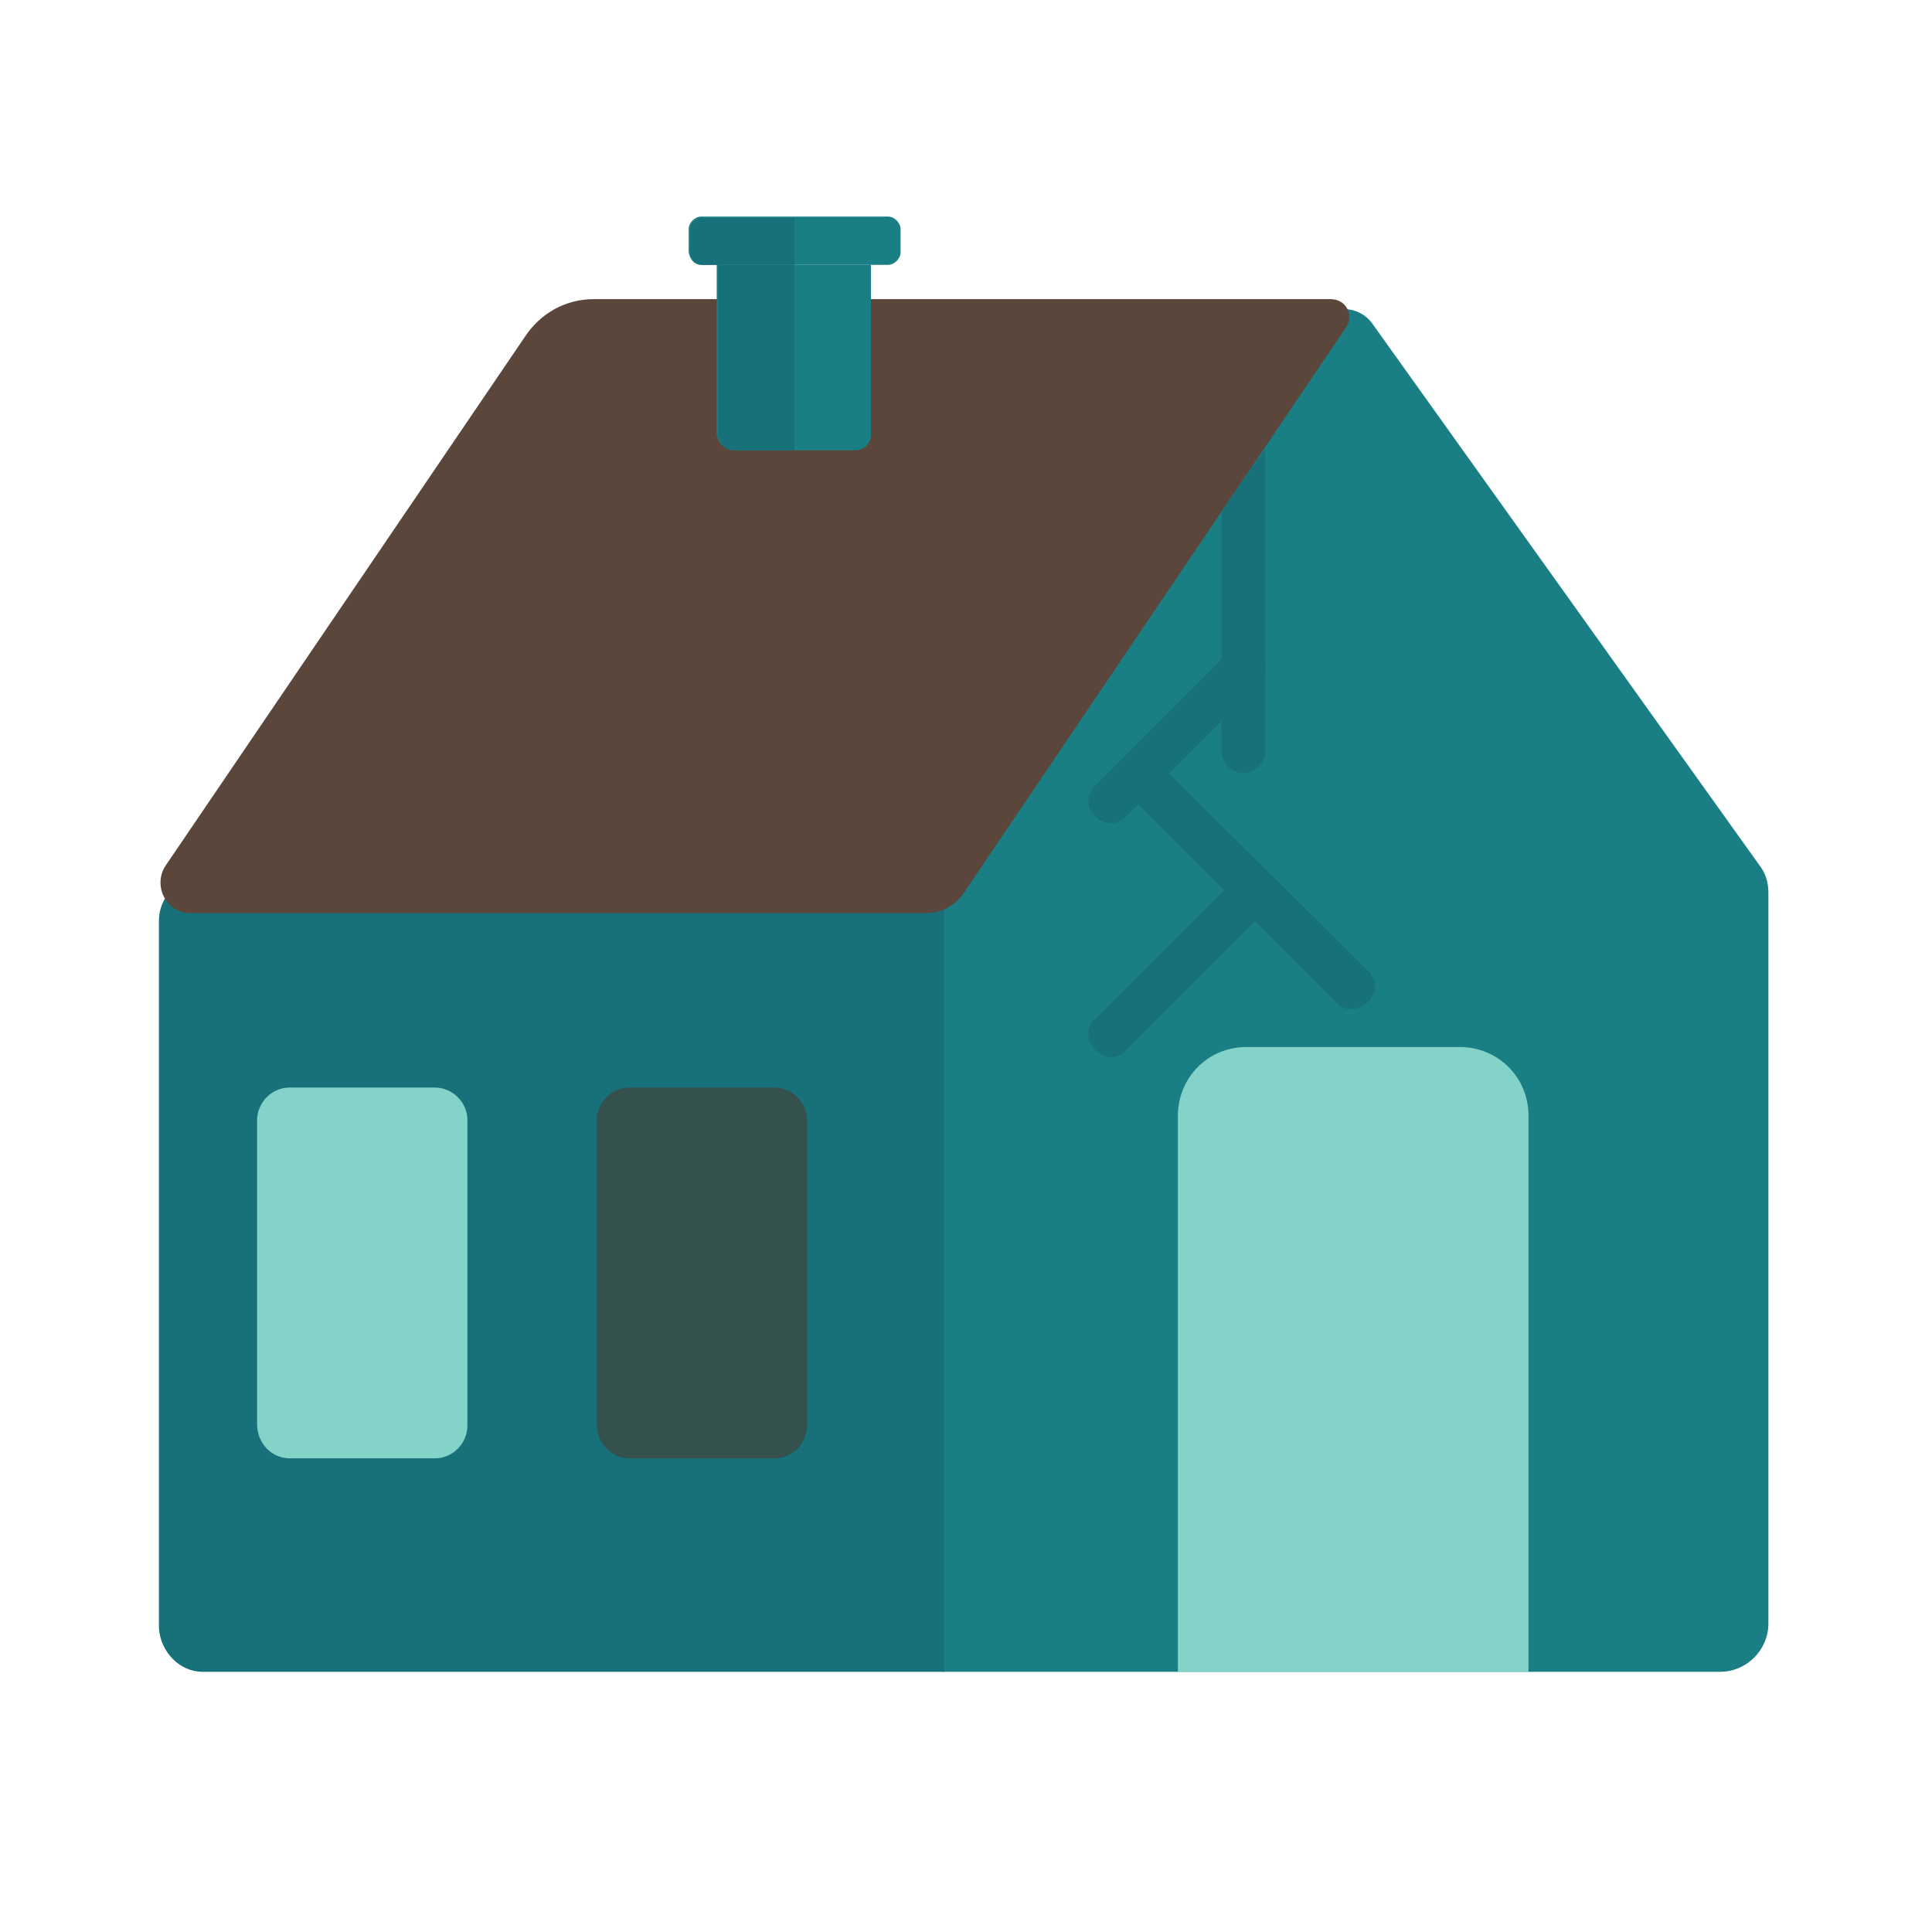
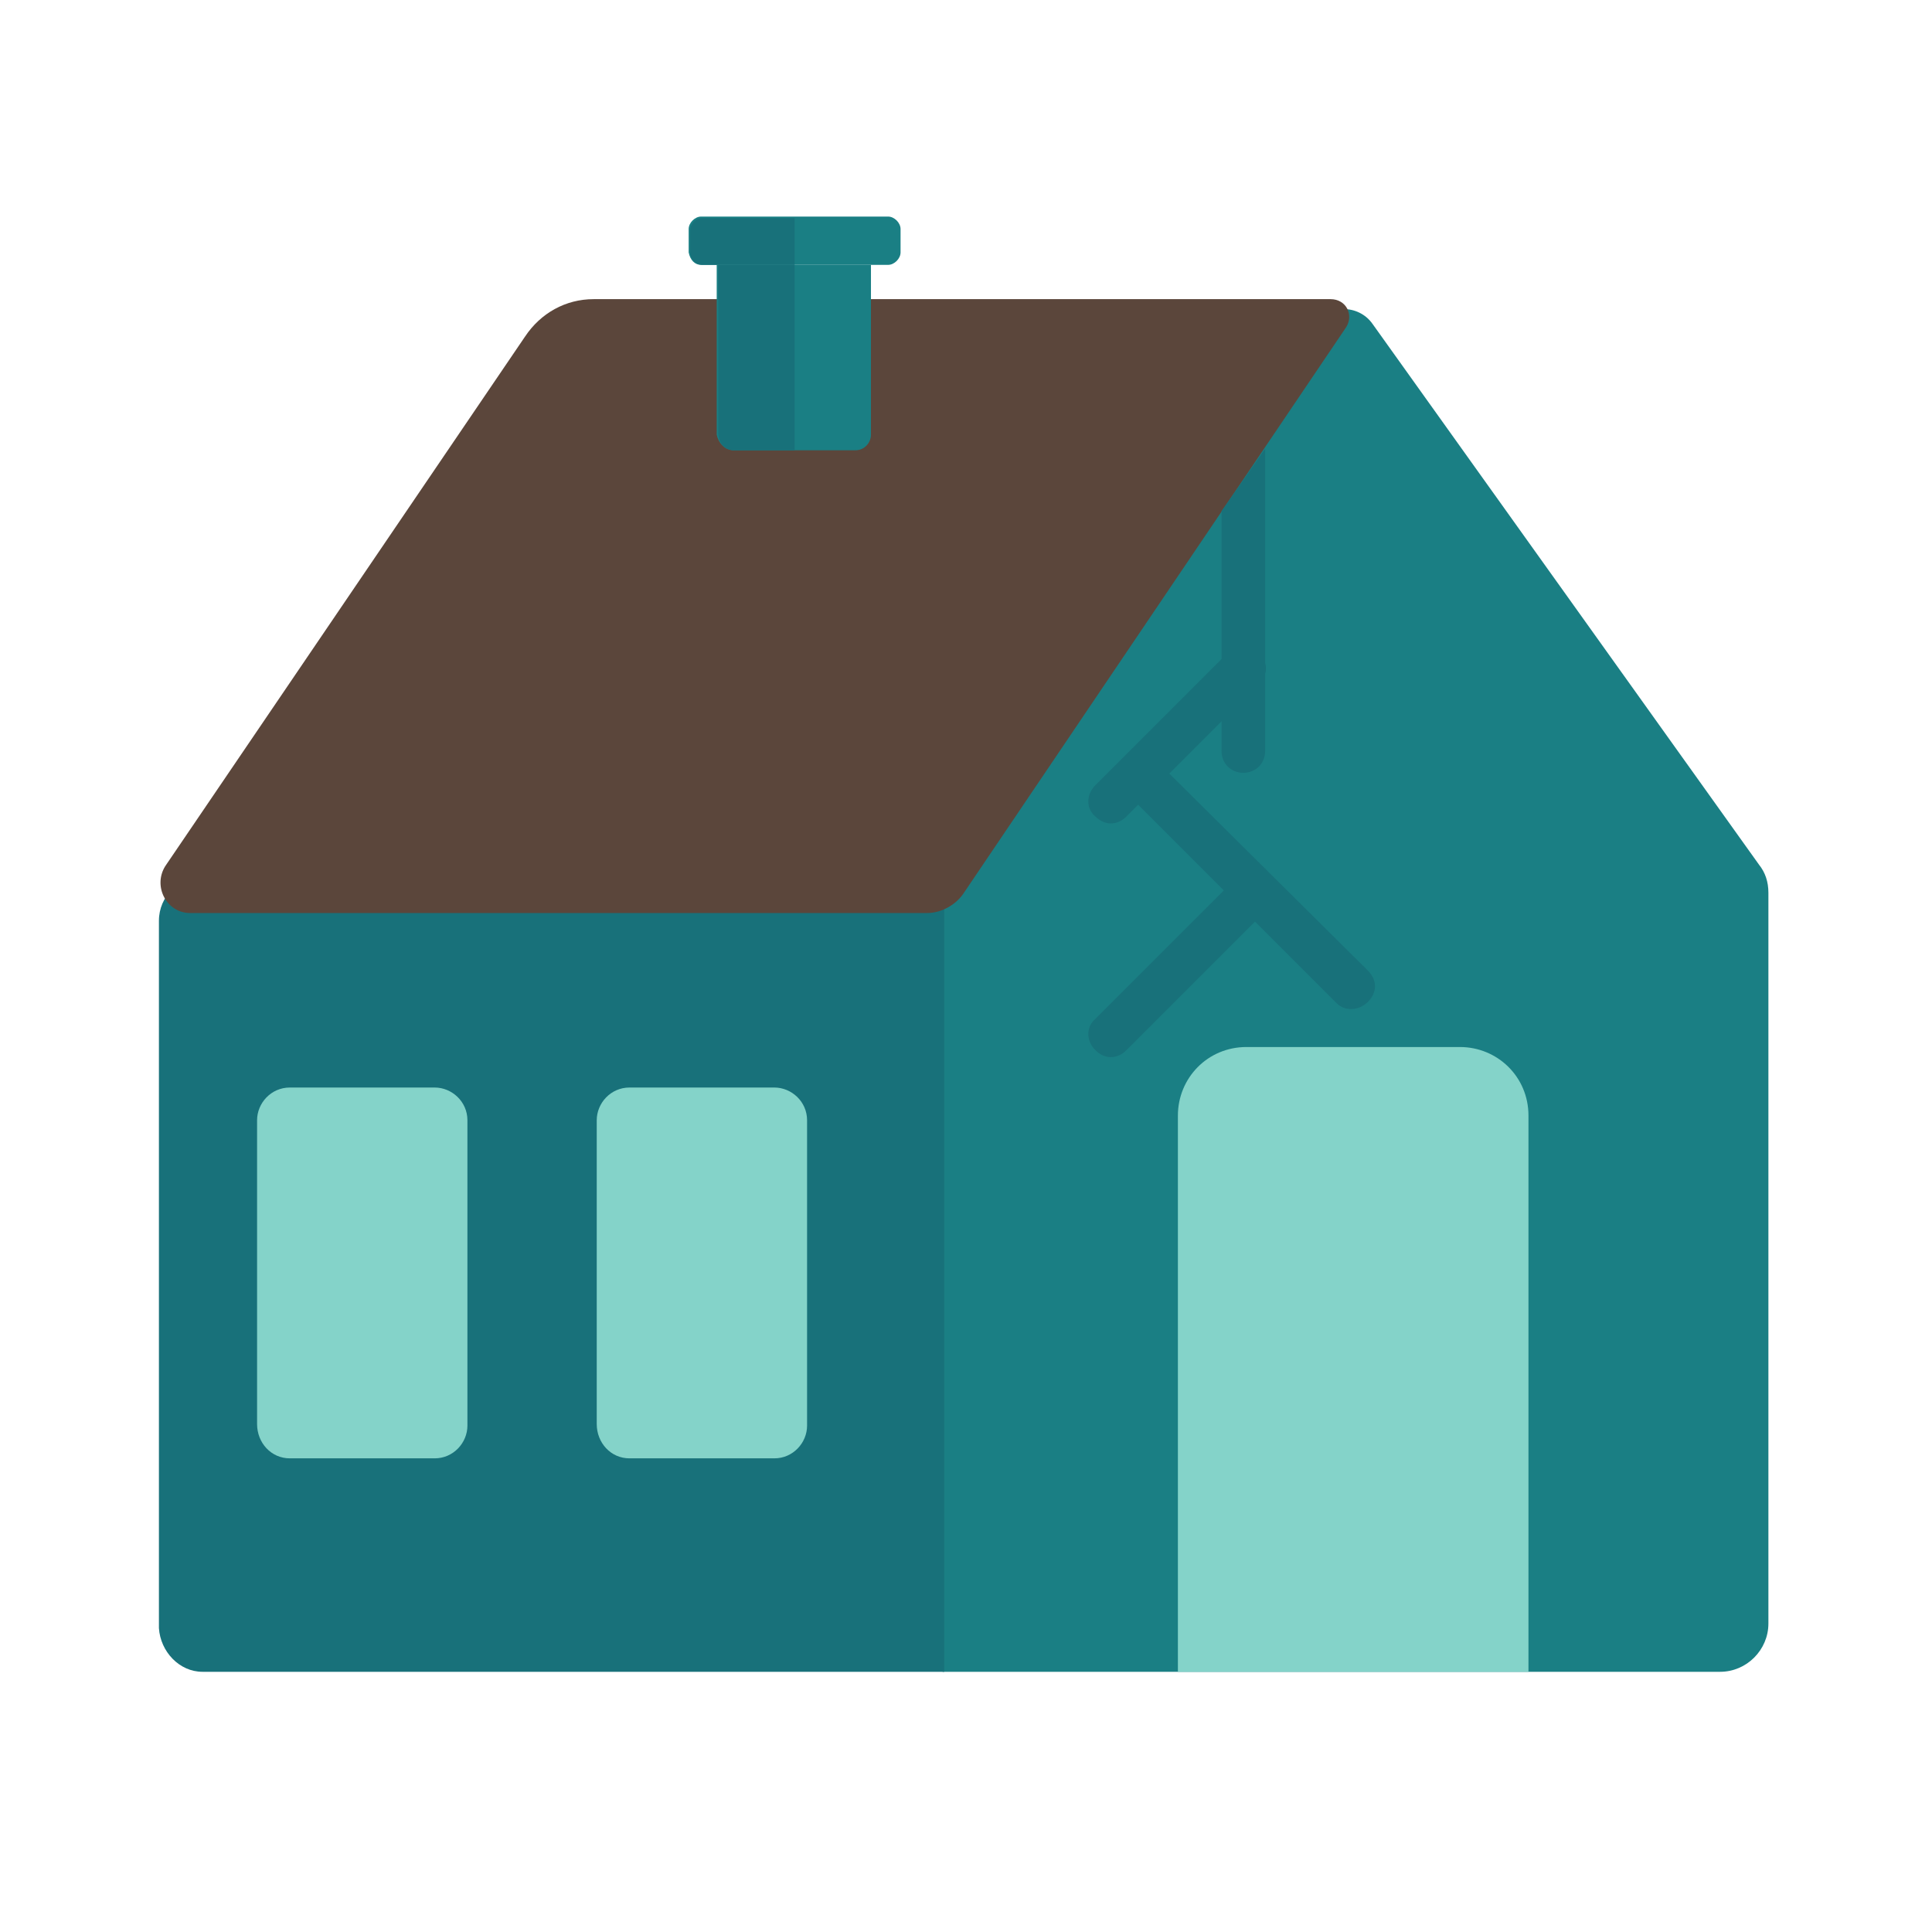
- <svg xmlns="http://www.w3.org/2000/svg" version="1.1" id="Layer_1" x="0px" y="0px" viewBox="-257 179 124 124" style="enable-background:new -257 179 124 124;" xml:space="preserve">
+ <svg xmlns="http://www.w3.org/2000/svg" version="1.1" x="0px" y="0px" viewBox="0 0 124 124" style="enable-background:new 0 0 124 124;" xml:space="preserve">
  <style type="text/css">
- 	.st0{display:none;}
- 	.st1{fill:#1A7F84;}
- 	.st2{fill:#84D3C9;}
- 	.st3{fill:#18717A;}
- 	.st4{fill:#34514D;}
- 	.st5{fill:#5B463B;}
+ 	.st0{fill:#33A89D;}
+ 	.st1{fill:#18717A;}
+ 	.st2{display:none;}
+ 	.st3{display:inline;}
+ 	.st4{fill:#1A7F84;}
+ 	.st5{fill:#84D3C9;}
+ 	.st6{fill:#EA9C68;}
+ 	.st7{fill:#176266;}
+ 	.st8{fill:#5B463B;}
+ 	.st9{fill:#1B8989;}
+ 	.st10{fill:#EFEFEF;}
+ 	.st11{fill:#4ACCC2;}
+ 	.st12{fill:#1C88A5;}
+ 	.st13{fill:#1B7989;}
+ 	.st14{fill:#31AA9B;}
+ 	.st15{fill:#EDA574;}
+ 	.st16{fill:#F2F9F8;}
+ 	.st17{fill:#166D6D;}
+ 	.st18{fill:#166468;}
+ 	.st19{fill:#493831;}
+ 	.st20{fill:#135454;}
+ 	.st21{fill:#72B5AB;}
+ 	.st22{fill:#2D9185;}
+ 	.st23{fill:#BC825B;}
+ 	.st24{fill:#145656;}
+ 	.st25{fill:#145151;}
+ 	.st26{fill:#155656;}
+ 	.st27{fill:#30998C;}
+ 	.st28{fill:#146266;}
+ 	.st29{fill:none;stroke:#1A7F84;stroke-width:6;stroke-linecap:round;stroke-miterlimit:10;}
+ 	.st30{fill:none;stroke:#EA9C68;stroke-width:6;stroke-linecap:round;stroke-miterlimit:10;}
+ 	.st31{fill:none;stroke:#5B463B;stroke-width:6;stroke-linecap:round;stroke-miterlimit:10;}
</style>
  <g id="Layer_3">
</g>
-   <g id="Layer_1_1_">
+   <g id="Layer_1">
    <g id="Layer_4">
	</g>
  </g>
  <g id="Houses">
</g>
-   <g id="Layer_6" class="st0">
+   <g id="Layer_6" class="st2">
</g>
  <g id="Layer_11">
</g>
  <g id="Layer_10">
</g>
-   <g id="Layer_9" class="st0">
+   <g id="Layer_9" class="st2">
</g>
  <g id="houserow">
</g>
  <g id="Layer_13">
</g>
  <g id="Layer_8">
</g>
  <g id="Layer_2">
</g>
  <g id="Layer_12">
</g>
  <g id="Layer_14">
</g>
  <g id="ROW2">
</g>
-   <path class="st1" d="M-168.9,199.8l24.8,34.7c0.4,0.5,0.6,1.1,0.6,1.8v46.9c0,1.7-1.4,3.1-3.1,3.1h-49.9v-51l23.8-35.4  C-171.8,198.5-169.8,198.5-168.9,199.8z" />
-   <path class="st2" d="M-181.5,286.3h22.6v-35.7c0-2.5-2-4.4-4.4-4.4H-177c-2.5,0-4.4,2-4.4,4.4v35.7H-181.5z" />
-   <path class="st3" d="M-244,286.3h47.6v-51H-244c-1.5,0-2.8,1.2-2.8,2.8v45.4C-246.7,285-245.5,286.3-244,286.3z" />
-   <path class="st4" d="M-216.6,272.6h9.3c1.2,0,2.1-1,2.1-2.1v-19.6c0-1.2-1-2.1-2.1-2.1h-9.3c-1.2,0-2.1,1-2.1,2.1v19.5  C-218.7,271.6-217.8,272.6-216.6,272.6z" />
-   <path class="st2" d="M-238.4,272.6h9.3c1.2,0,2.1-1,2.1-2.1v-19.6c0-1.2-1-2.1-2.1-2.1h-9.3c-1.2,0-2.1,1-2.1,2.1v19.5  C-240.5,271.6-239.6,272.6-238.4,272.6z" />
-   <path class="st5" d="M-244.8,237.6h47.3c0.9,0,1.8-0.5,2.3-1.2l24.6-36.4c0.5-0.8,0-1.8-1-1.8h-47.3c-1.8,0-3.4,0.9-4.4,2.4  l-23.1,34C-247.2,235.9-246.3,237.6-244.8,237.6z" />
-   <g>
-     <path class="st1" d="M-209.9,207.9h7.8c0.6,0,1-0.5,1-1V196h-9.9v10.9C-210.9,207.4-210.5,207.9-209.9,207.9z" />
-     <path class="st3" d="M-209.9,207.9h3.9V196h-4.9v10.8C-210.9,207.4-210.5,207.9-209.9,207.9z" />
-     <path class="st1" d="M-212,196h12c0.4,0,0.8-0.4,0.8-0.8v-1.5c0-0.4-0.4-0.8-0.8-0.8h-12c-0.4,0-0.8,0.4-0.8,0.8v1.5   C-212.7,195.7-212.4,196-212,196z" />
-     <path class="st3" d="M-211.9,196h5.9v-3h-5.9c-0.5,0-0.8,0.4-0.8,0.8v1.4C-212.7,195.6-212.4,196-211.9,196z" />
-   </g>
-   <g>
-     <path class="st3" d="M-177.2,228.6L-177.2,228.6c0.8,0,1.4-0.6,1.4-1.4v-19.4l-2.8,4v15.4C-178.6,228-178,228.6-177.2,228.6z" />
-     <path class="st3" d="M-186.7,231.4L-186.7,231.4c0.6,0.6,1.4,0.6,2,0l8.5-8.5c0.6-0.6,0.6-1.4,0-2l0,0c-0.6-0.6-1.4-0.6-2,0   l-8.5,8.5C-187.3,230-187.3,230.9-186.7,231.4z" />
-     <path class="st3" d="M-169.2,243.3L-169.2,243.3c0.6-0.6,0.6-1.4,0-2l-12.7-12.6c-0.6-0.6-1.4-0.6-2,0l0,0c-0.6,0.6-0.6,1.4,0,2   l12.7,12.7C-170.7,243.9-169.8,243.9-169.2,243.3z" />
-     <path class="st3" d="M-186.7,246.4L-186.7,246.4c0.6,0.6,1.4,0.6,2,0l8.5-8.5c0.6-0.6,0.6-1.4,0-2l0,0c-0.6-0.6-1.4-0.6-2,0   l-8.5,8.5C-187.3,244.9-187.3,245.8-186.7,246.4z" />
+   <g id="Layer_16">
+     <g>
+       <g>
+         <path class="st4" d="M88.1,20.8l24.8,34.7c0.4,0.5,0.6,1.1,0.6,1.8v46.9c0,1.7-1.4,3.1-3.1,3.1H60.5v-51l23.8-35.4     C85.2,19.5,87.2,19.5,88.1,20.8z" />
+         <path class="st5" d="M75.5,107.3h22.6V71.6c0-2.5-2-4.4-4.4-4.4H80c-2.5,0-4.4,2-4.4,4.4V107.3z" />
+         <path class="st1" d="M13,107.3h47.6V56.3H13c-1.5,0-2.8,1.2-2.8,2.8v45.4C10.3,106,11.5,107.3,13,107.3z" />
+         <path class="st5" d="M40.4,93.6h9.3c1.2,0,2.1-1,2.1-2.1V71.9c0-1.2-1-2.1-2.1-2.1h-9.3c-1.2,0-2.1,1-2.1,2.1v19.5     C38.3,92.6,39.2,93.6,40.4,93.6z" />
+         <path class="st5" d="M18.6,93.6h9.3c1.2,0,2.1-1,2.1-2.1V71.9c0-1.2-1-2.1-2.1-2.1h-9.3c-1.2,0-2.1,1-2.1,2.1v19.5     C16.5,92.6,17.4,93.6,18.6,93.6z" />
+         <path class="st8" d="M12.2,58.6h47.3c0.9,0,1.8-0.5,2.3-1.2l24.6-36.4c0.5-0.8,0-1.8-1-1.8H38.1c-1.8,0-3.4,0.9-4.4,2.4     L10.6,55.6C9.8,56.9,10.7,58.6,12.2,58.6z" />
+         <g>
+           <path class="st4" d="M47.1,28.9h7.8c0.6,0,1-0.5,1-1V17h-9.9v10.9C46.1,28.4,46.5,28.9,47.1,28.9z" />
+           <path class="st1" d="M47.1,28.9H51V17h-4.9v10.8C46.1,28.4,46.5,28.9,47.1,28.9z" />
+           <path class="st4" d="M45,17H57c0.4,0,0.8-0.4,0.8-0.8v-1.5c0-0.4-0.4-0.8-0.8-0.8H45c-0.4,0-0.8,0.4-0.8,0.8v1.5      C44.3,16.7,44.6,17,45,17z" />
+           <path class="st1" d="M45.1,17H51v-3h-5.9c-0.5,0-0.8,0.4-0.8,0.8v1.4C44.3,16.6,44.6,17,45.1,17z" />
+         </g>
+       </g>
+       <g>
+         <path class="st1" d="M79.8,49.6L79.8,49.6c0.8,0,1.4-0.6,1.4-1.4V28.8l-2.8,4v15.4C78.4,49,79,49.6,79.8,49.6z" />
+         <path class="st1" d="M70.3,52.4L70.3,52.4c0.6,0.6,1.4,0.6,2,0l8.5-8.5c0.6-0.6,0.6-1.4,0-2l0,0c-0.6-0.6-1.4-0.6-2,0l-8.5,8.5     C69.7,51,69.7,51.9,70.3,52.4z" />
+         <path class="st1" d="M87.8,64.3L87.8,64.3c0.6-0.6,0.6-1.4,0-2L75.1,49.7c-0.6-0.6-1.4-0.6-2,0l0,0c-0.6,0.6-0.6,1.4,0,2     l12.7,12.7C86.3,64.9,87.2,64.9,87.8,64.3z" />
+         <path class="st1" d="M70.3,67.4L70.3,67.4c0.6,0.6,1.4,0.6,2,0l8.5-8.5c0.6-0.6,0.6-1.4,0-2v0c-0.6-0.6-1.4-0.6-2,0l-8.5,8.5     C69.7,65.9,69.7,66.8,70.3,67.4z" />
+       </g>
+     </g>
  </g>
</svg>
